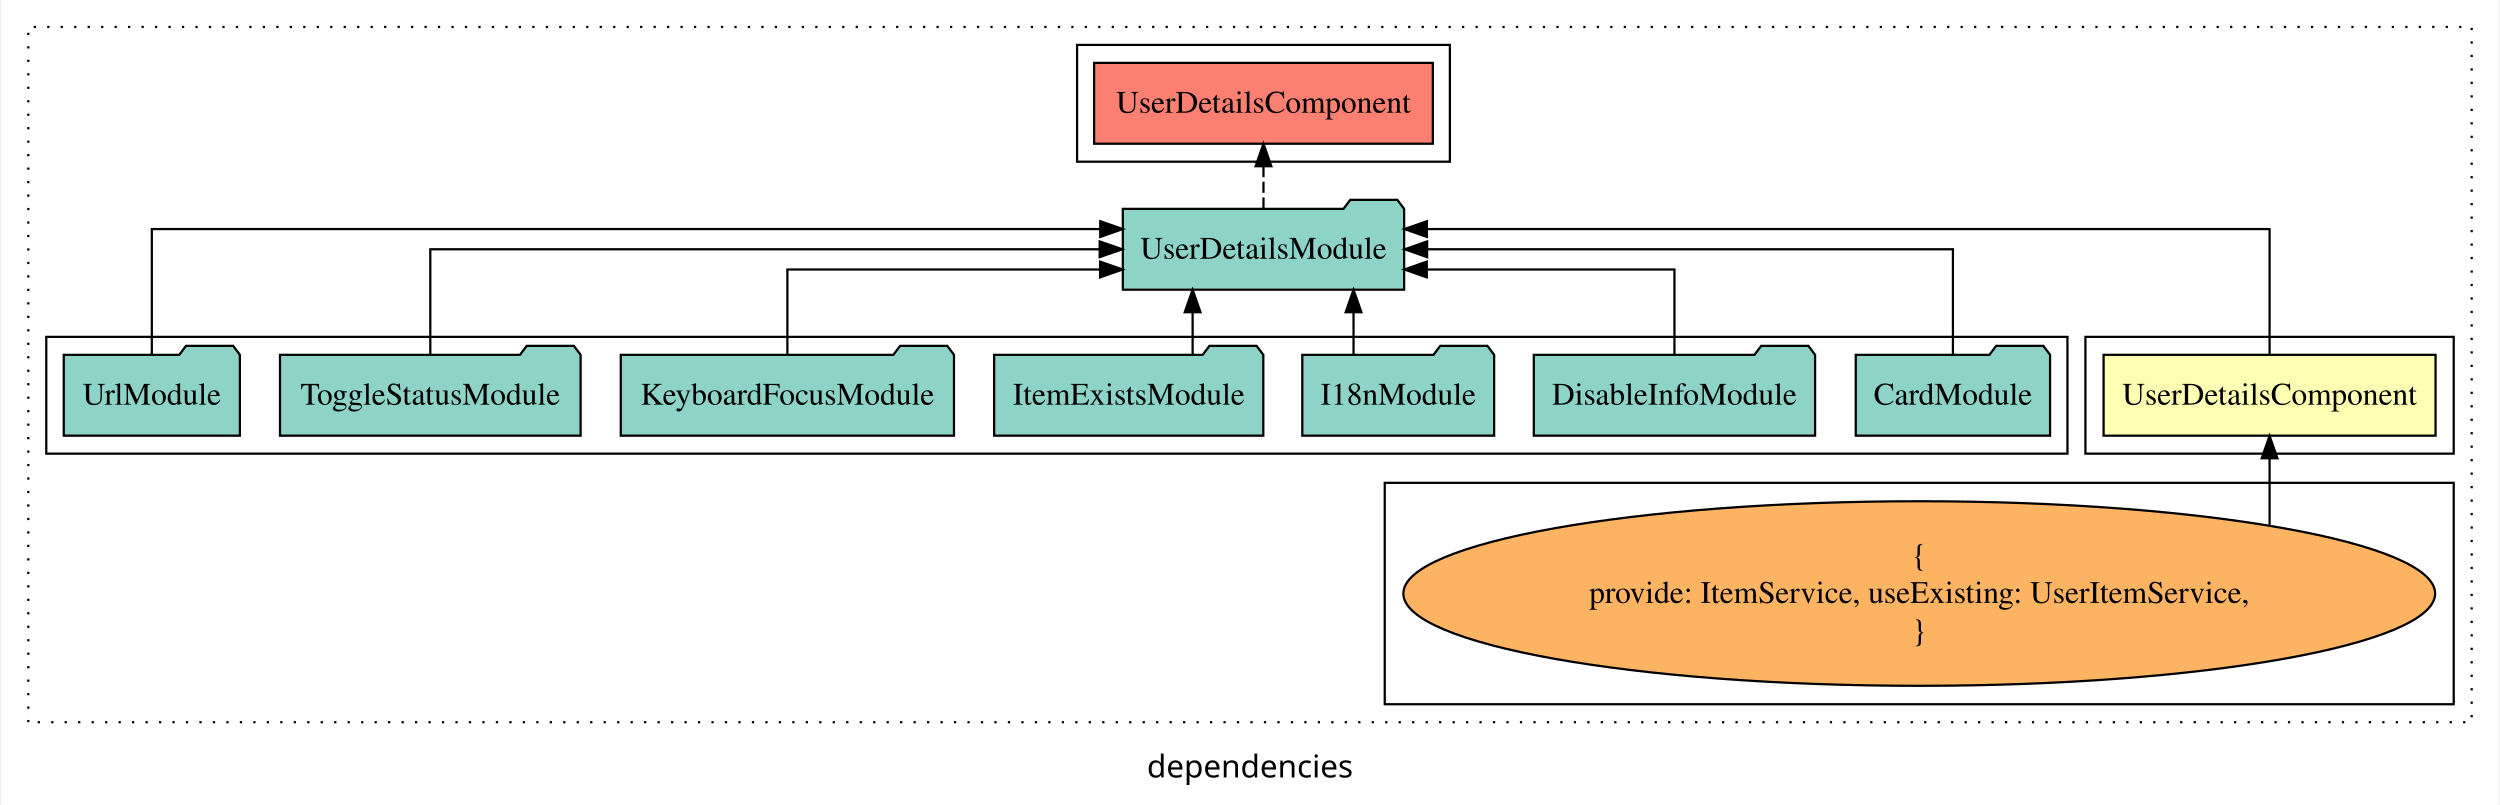
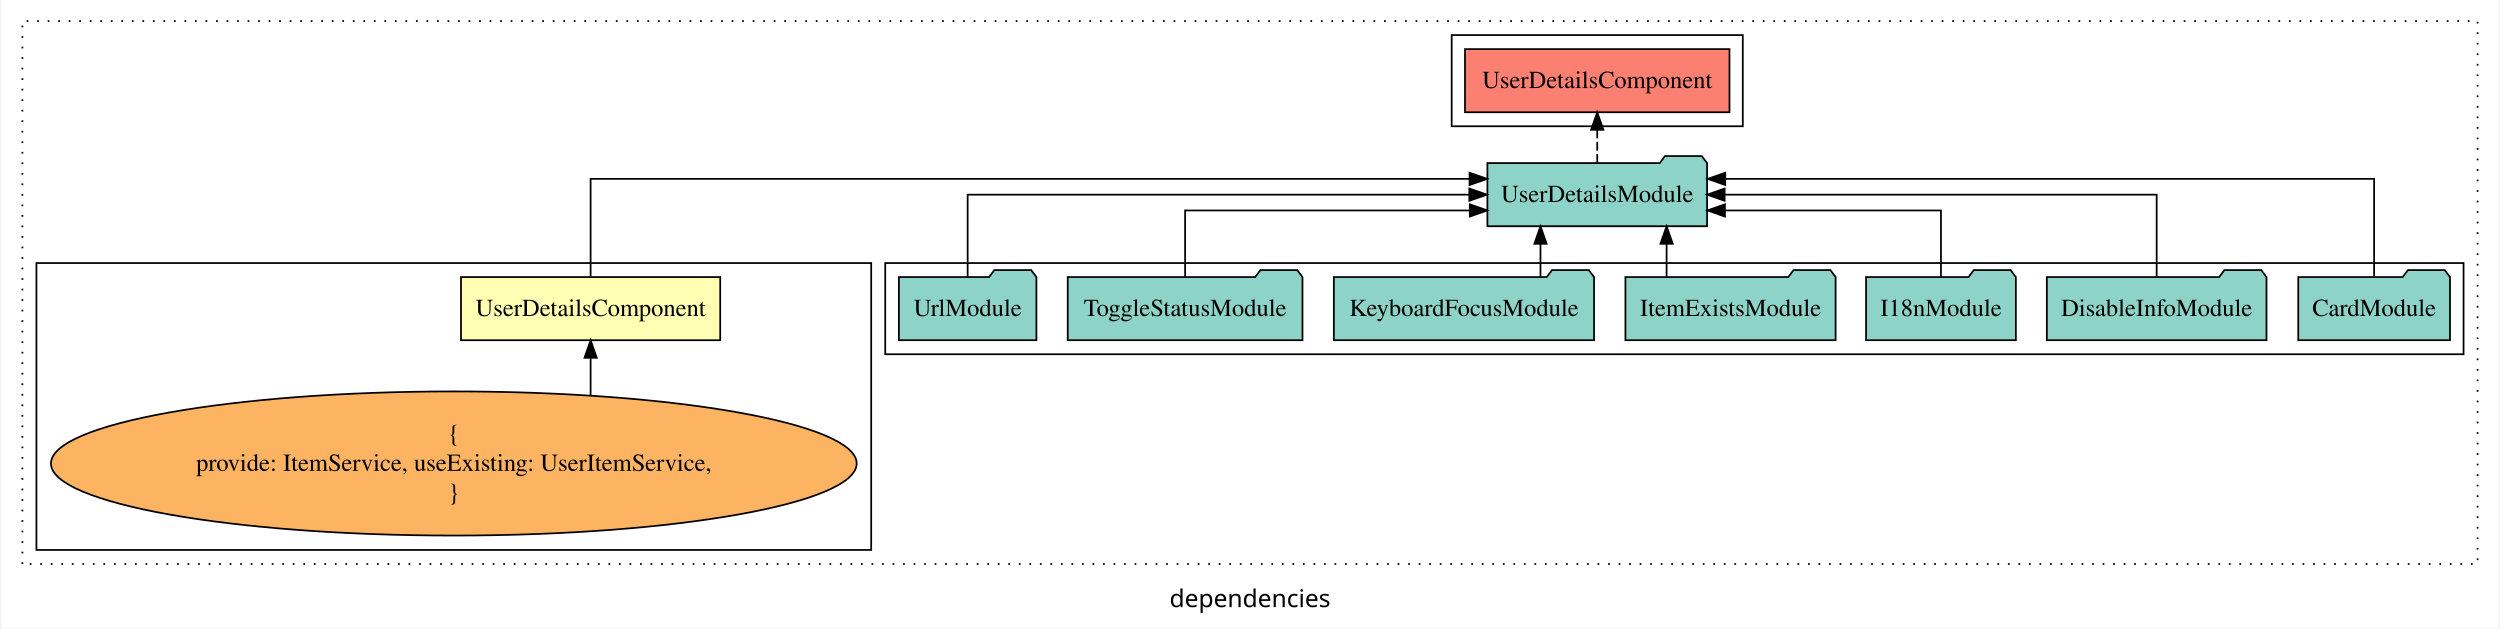
- <svg xmlns="http://www.w3.org/2000/svg" width="1112pt" height="358pt" viewBox="0.00 0.00 1112.00 358.39">
+ <svg xmlns="http://www.w3.org/2000/svg" width="1424pt" height="358pt" viewBox="0.00 0.00 1424.00 358.39">
  <g id="graph0" class="graph" transform="scale(1 1) rotate(0) translate(4 354.39)">
-     <polygon fill="white" stroke="transparent" points="-4,4 -4,-354.39 1108,-354.39 1108,4 -4,4" />
-     <text text-anchor="middle" x="552" y="-8.2" font-family="sans-serif" font-size="14.00">dependencies</text>
+     <polygon fill="white" stroke="transparent" points="-4,4 -4,-354.39 1420,-354.39 1420,4 -4,4" />
+     <text text-anchor="middle" x="708" y="-8.2" font-family="sans-serif" font-size="14.00">dependencies</text>
    <g id="clust1" class="cluster">
-       <polygon fill="none" stroke="black" stroke-dasharray="1,5" points="8,-32.8 8,-342.39 1096,-342.39 1096,-32.8 8,-32.8" />
+       <polygon fill="none" stroke="black" stroke-dasharray="1,5" points="8,-32.8 8,-342.39 1408,-342.39 1408,-32.8 8,-32.8" />
    </g>
-     <g id="clust2" class="cluster">
-       <polygon fill="none" stroke="black" points="924,-152.39 924,-204.39 1088,-204.39 1088,-152.39 924,-152.39" />
+     <g id="clust4" class="cluster">
+       <polygon fill="none" stroke="black" points="500,-152.39 500,-204.39 1400,-204.39 1400,-152.39 500,-152.39" />
+     </g>
+     <g id="clust3" class="cluster">
+       <polygon fill="none" stroke="black" points="16,-40.8 16,-204.39 492,-204.39 492,-40.8 16,-40.8" />
    </g>
    <g id="clust5" class="cluster">
-       <polygon fill="none" stroke="black" points="475,-282.39 475,-334.39 641,-334.39 641,-282.39 475,-282.39" />
-     </g>
-     <g id="clust3" class="cluster">
-       <polygon fill="none" stroke="black" points="612,-40.8 612,-139.39 1088,-139.39 1088,-40.8 612,-40.8" />
-     </g>
-     <g id="clust4" class="cluster">
-       <polygon fill="none" stroke="black" points="16,-152.39 16,-204.39 916,-204.39 916,-152.39 16,-152.39" />
+       <polygon fill="none" stroke="black" points="823,-282.39 823,-334.39 989,-334.39 989,-282.39 823,-282.39" />
    </g>
    <g id="node1" class="node">
-       <polygon fill="#ffffb3" stroke="black" points="1079.91,-196.39 932.09,-196.39 932.09,-160.39 1079.91,-160.39 1079.91,-196.39" />
-       <text text-anchor="middle" x="1006" y="-174.19" font-family="Times,serif" font-size="14.00">UserDetailsComponent</text>
+       <polygon fill="#ffffb3" stroke="black" points="405.91,-196.39 258.09,-196.39 258.09,-160.39 405.91,-160.39 405.91,-196.39" />
+       <text text-anchor="middle" x="332" y="-174.19" font-family="Times,serif" font-size="14.00">UserDetailsComponent</text>
    </g>
    <g id="node2" class="node">
-       <polygon fill="#8dd3c7" stroke="black" points="620.63,-261.39 617.63,-265.39 596.63,-265.39 593.63,-261.39 495.37,-261.39 495.37,-225.39 620.63,-225.39 620.63,-261.39" />
-       <text text-anchor="middle" x="558" y="-239.19" font-family="Times,serif" font-size="14.00">UserDetailsModule</text>
+       <polygon fill="#8dd3c7" stroke="black" points="968.63,-261.39 965.63,-265.39 944.63,-265.39 941.63,-261.39 843.37,-261.39 843.37,-225.39 968.63,-225.39 968.63,-261.39" />
+       <text text-anchor="middle" x="906" y="-239.19" font-family="Times,serif" font-size="14.00">UserDetailsModule</text>
    </g>
    <g id="edge1" class="edge">
-       <path fill="none" stroke="black" d="M1006,-196.68C1006,-218.6 1006,-252.39 1006,-252.39 1006,-252.39 630.76,-252.39 630.76,-252.39" />
-       <polygon fill="black" stroke="black" points="630.76,-248.89 620.76,-252.39 630.76,-255.89 630.76,-248.89" />
+       <path fill="none" stroke="black" d="M332,-196.68C332,-218.6 332,-252.39 332,-252.39 332,-252.39 833.2,-252.39 833.2,-252.39" />
+       <polygon fill="black" stroke="black" points="833.2,-255.89 843.2,-252.39 833.2,-248.89 833.2,-255.89" />
    </g>
    <g id="node11" class="node">
-       <polygon fill="#fb8072" stroke="black" points="633.41,-326.39 482.59,-326.39 482.59,-290.39 633.41,-290.39 633.41,-326.39" />
-       <text text-anchor="middle" x="558" y="-304.19" font-family="Times,serif" font-size="14.00">UserDetailsComponent </text>
+       <polygon fill="#fb8072" stroke="black" points="981.41,-326.39 830.59,-326.39 830.59,-290.39 981.41,-290.39 981.41,-326.39" />
+       <text text-anchor="middle" x="906" y="-304.19" font-family="Times,serif" font-size="14.00">UserDetailsComponent </text>
    </g>
    <g id="edge10" class="edge">
-       <path fill="none" stroke="black" stroke-dasharray="5,2" d="M558,-261.5C558,-261.5 558,-280.38 558,-280.38" />
-       <polygon fill="black" stroke="black" points="554.5,-280.38 558,-290.38 561.5,-280.38 554.5,-280.38" />
+       <path fill="none" stroke="black" stroke-dasharray="5,2" d="M906,-261.5C906,-261.5 906,-280.38 906,-280.38" />
+       <polygon fill="black" stroke="black" points="902.5,-280.38 906,-290.38 909.5,-280.38 902.5,-280.38" />
    </g>
    <g id="node3" class="node">
-       <ellipse fill="#fdb462" stroke="black" cx="850" cy="-90.1" rx="229.72" ry="41.09" />
-       <text text-anchor="middle" x="850" y="-102.7" font-family="Times,serif" font-size="14.00">{</text>
-       <text text-anchor="middle" x="850" y="-85.9" font-family="Times,serif" font-size="14.00">    provide: ItemService, useExisting: UserItemService,</text>
-       <text text-anchor="middle" x="850" y="-69.1" font-family="Times,serif" font-size="14.00">}</text>
+       <ellipse fill="#fdb462" stroke="black" cx="254" cy="-90.1" rx="229.72" ry="41.09" />
+       <text text-anchor="middle" x="254" y="-102.7" font-family="Times,serif" font-size="14.00">{</text>
+       <text text-anchor="middle" x="254" y="-85.9" font-family="Times,serif" font-size="14.00">    provide: ItemService, useExisting: UserItemService,</text>
+       <text text-anchor="middle" x="254" y="-69.1" font-family="Times,serif" font-size="14.00">}</text>
    </g>
    <g id="edge2" class="edge">
-       <path fill="none" stroke="black" d="M1006,-120.48C1006,-120.48 1006,-150.32 1006,-150.32" />
-       <polygon fill="black" stroke="black" points="1002.5,-150.32 1006,-160.32 1009.5,-150.32 1002.5,-150.32" />
+       <path fill="none" stroke="black" d="M332,-129.08C332,-129.08 332,-150.36 332,-150.36" />
+       <polygon fill="black" stroke="black" points="328.5,-150.36 332,-160.36 335.5,-150.36 328.5,-150.36" />
    </g>
    <g id="node4" class="node">
-       <polygon fill="#8dd3c7" stroke="black" points="908.26,-196.39 905.26,-200.39 884.26,-200.39 881.26,-196.39 821.74,-196.39 821.74,-160.39 908.26,-160.39 908.26,-196.39" />
-       <text text-anchor="middle" x="865" y="-174.19" font-family="Times,serif" font-size="14.00">CardModule</text>
+       <polygon fill="#8dd3c7" stroke="black" points="1392.26,-196.39 1389.26,-200.39 1368.26,-200.39 1365.26,-196.39 1305.74,-196.39 1305.74,-160.39 1392.26,-160.39 1392.26,-196.39" />
+       <text text-anchor="middle" x="1349" y="-174.19" font-family="Times,serif" font-size="14.00">CardModule</text>
    </g>
    <g id="edge3" class="edge">
-       <path fill="none" stroke="black" d="M865,-196.5C865,-215.73 865,-243.39 865,-243.39 865,-243.39 630.87,-243.39 630.87,-243.39" />
-       <polygon fill="black" stroke="black" points="630.87,-239.89 620.87,-243.39 630.87,-246.89 630.87,-239.89" />
+       <path fill="none" stroke="black" d="M1349,-196.68C1349,-218.6 1349,-252.39 1349,-252.39 1349,-252.39 979,-252.39 979,-252.39" />
+       <polygon fill="black" stroke="black" points="979,-248.89 969,-252.39 979,-255.89 979,-248.89" />
    </g>
    <g id="node5" class="node">
-       <polygon fill="#8dd3c7" stroke="black" points="803.63,-196.39 800.63,-200.39 779.63,-200.39 776.63,-196.39 678.37,-196.39 678.37,-160.39 803.63,-160.39 803.63,-196.39" />
-       <text text-anchor="middle" x="741" y="-174.19" font-family="Times,serif" font-size="14.00">DisableInfoModule</text>
+       <polygon fill="#8dd3c7" stroke="black" points="1287.63,-196.39 1284.63,-200.39 1263.63,-200.39 1260.63,-196.39 1162.37,-196.39 1162.37,-160.39 1287.63,-160.39 1287.63,-196.39" />
+       <text text-anchor="middle" x="1225" y="-174.19" font-family="Times,serif" font-size="14.00">DisableInfoModule</text>
    </g>
    <g id="edge4" class="edge">
-       <path fill="none" stroke="black" d="M741,-196.42C741,-212.79 741,-234.39 741,-234.39 741,-234.39 630.72,-234.39 630.72,-234.39" />
-       <polygon fill="black" stroke="black" points="630.72,-230.89 620.72,-234.39 630.72,-237.89 630.72,-230.89" />
+       <path fill="none" stroke="black" d="M1225,-196.5C1225,-215.73 1225,-243.39 1225,-243.39 1225,-243.39 978.64,-243.39 978.64,-243.39" />
+       <polygon fill="black" stroke="black" points="978.64,-239.89 968.64,-243.39 978.64,-246.89 978.64,-239.89" />
    </g>
    <g id="node6" class="node">
-       <polygon fill="#8dd3c7" stroke="black" points="660.71,-196.39 657.71,-200.39 636.71,-200.39 633.71,-196.39 575.29,-196.39 575.29,-160.39 660.71,-160.39 660.71,-196.39" />
-       <text text-anchor="middle" x="618" y="-174.19" font-family="Times,serif" font-size="14.00">I18nModule</text>
+       <polygon fill="#8dd3c7" stroke="black" points="1144.71,-196.39 1141.71,-200.39 1120.71,-200.39 1117.71,-196.39 1059.29,-196.39 1059.29,-160.39 1144.71,-160.39 1144.71,-196.39" />
+       <text text-anchor="middle" x="1102" y="-174.19" font-family="Times,serif" font-size="14.00">I18nModule</text>
    </g>
    <g id="edge5" class="edge">
-       <path fill="none" stroke="black" d="M598.1,-196.5C598.1,-196.5 598.1,-215.38 598.1,-215.38" />
-       <polygon fill="black" stroke="black" points="594.6,-215.38 598.1,-225.38 601.6,-215.38 594.6,-215.38" />
+       <path fill="none" stroke="black" d="M1102,-196.42C1102,-212.79 1102,-234.39 1102,-234.39 1102,-234.39 978.82,-234.39 978.82,-234.39" />
+       <polygon fill="black" stroke="black" points="978.82,-230.89 968.82,-234.39 978.82,-237.89 978.82,-230.89" />
    </g>
    <g id="node7" class="node">
-       <polygon fill="#8dd3c7" stroke="black" points="557.93,-196.39 554.93,-200.39 533.93,-200.39 530.93,-196.39 438.07,-196.39 438.07,-160.39 557.93,-160.39 557.93,-196.39" />
-       <text text-anchor="middle" x="498" y="-174.19" font-family="Times,serif" font-size="14.00">ItemExistsModule</text>
+       <polygon fill="#8dd3c7" stroke="black" points="1041.93,-196.39 1038.93,-200.39 1017.93,-200.39 1014.93,-196.39 922.07,-196.39 922.07,-160.39 1041.93,-160.39 1041.93,-196.39" />
+       <text text-anchor="middle" x="982" y="-174.19" font-family="Times,serif" font-size="14.00">ItemExistsModule</text>
    </g>
    <g id="edge6" class="edge">
-       <path fill="none" stroke="black" d="M526.45,-196.5C526.45,-196.5 526.45,-215.38 526.45,-215.38" />
-       <polygon fill="black" stroke="black" points="522.95,-215.38 526.45,-225.38 529.95,-215.38 522.95,-215.38" />
+       <path fill="none" stroke="black" d="M945.55,-196.5C945.55,-196.5 945.55,-215.38 945.55,-215.38" />
+       <polygon fill="black" stroke="black" points="942.05,-215.38 945.55,-225.38 949.05,-215.38 942.05,-215.38" />
    </g>
    <g id="node8" class="node">
-       <polygon fill="#8dd3c7" stroke="black" points="420.19,-196.39 417.19,-200.39 396.19,-200.39 393.19,-196.39 271.81,-196.39 271.81,-160.39 420.19,-160.39 420.19,-196.39" />
-       <text text-anchor="middle" x="346" y="-174.19" font-family="Times,serif" font-size="14.00">KeyboardFocusModule</text>
+       <polygon fill="#8dd3c7" stroke="black" points="904.19,-196.39 901.19,-200.39 880.19,-200.39 877.19,-196.39 755.81,-196.39 755.81,-160.39 904.19,-160.39 904.19,-196.39" />
+       <text text-anchor="middle" x="830" y="-174.19" font-family="Times,serif" font-size="14.00">KeyboardFocusModule</text>
    </g>
    <g id="edge7" class="edge">
-       <path fill="none" stroke="black" d="M346,-196.42C346,-212.79 346,-234.39 346,-234.39 346,-234.39 485.25,-234.39 485.25,-234.39" />
-       <polygon fill="black" stroke="black" points="485.25,-237.89 495.25,-234.39 485.25,-230.89 485.25,-237.89" />
+       <path fill="none" stroke="black" d="M873.64,-196.5C873.64,-196.5 873.64,-215.38 873.64,-215.38" />
+       <polygon fill="black" stroke="black" points="870.14,-215.38 873.64,-225.38 877.14,-215.38 870.14,-215.38" />
    </g>
    <g id="node9" class="node">
-       <polygon fill="#8dd3c7" stroke="black" points="253.93,-196.39 250.93,-200.39 229.93,-200.39 226.93,-196.39 120.07,-196.39 120.07,-160.39 253.93,-160.39 253.93,-196.39" />
-       <text text-anchor="middle" x="187" y="-174.19" font-family="Times,serif" font-size="14.00">ToggleStatusModule</text>
+       <polygon fill="#8dd3c7" stroke="black" points="737.93,-196.39 734.93,-200.39 713.93,-200.39 710.93,-196.39 604.07,-196.39 604.07,-160.39 737.93,-160.39 737.93,-196.39" />
+       <text text-anchor="middle" x="671" y="-174.19" font-family="Times,serif" font-size="14.00">ToggleStatusModule</text>
    </g>
    <g id="edge8" class="edge">
-       <path fill="none" stroke="black" d="M187,-196.5C187,-215.73 187,-243.39 187,-243.39 187,-243.39 485.06,-243.39 485.06,-243.39" />
-       <polygon fill="black" stroke="black" points="485.06,-246.89 495.06,-243.39 485.06,-239.89 485.06,-246.89" />
+       <path fill="none" stroke="black" d="M671,-196.42C671,-212.79 671,-234.39 671,-234.39 671,-234.39 833.33,-234.39 833.33,-234.39" />
+       <polygon fill="black" stroke="black" points="833.33,-237.89 843.33,-234.39 833.33,-230.89 833.33,-237.89" />
    </g>
    <g id="node10" class="node">
-       <polygon fill="#8dd3c7" stroke="black" points="102.21,-196.39 99.21,-200.39 78.21,-200.39 75.21,-196.39 23.79,-196.39 23.79,-160.39 102.21,-160.39 102.21,-196.39" />
-       <text text-anchor="middle" x="63" y="-174.19" font-family="Times,serif" font-size="14.00">UrlModule</text>
+       <polygon fill="#8dd3c7" stroke="black" points="586.21,-196.39 583.21,-200.39 562.21,-200.39 559.21,-196.39 507.79,-196.39 507.79,-160.39 586.21,-160.39 586.21,-196.39" />
+       <text text-anchor="middle" x="547" y="-174.19" font-family="Times,serif" font-size="14.00">UrlModule</text>
    </g>
    <g id="edge9" class="edge">
-       <path fill="none" stroke="black" d="M63,-196.68C63,-218.6 63,-252.39 63,-252.39 63,-252.39 485.31,-252.39 485.31,-252.39" />
-       <polygon fill="black" stroke="black" points="485.31,-255.89 495.31,-252.39 485.31,-248.89 485.31,-255.89" />
+       <path fill="none" stroke="black" d="M547,-196.5C547,-215.73 547,-243.39 547,-243.39 547,-243.39 833.06,-243.39 833.06,-243.39" />
+       <polygon fill="black" stroke="black" points="833.06,-246.89 843.06,-243.39 833.06,-239.89 833.06,-246.89" />
    </g>
  </g>
</svg>
